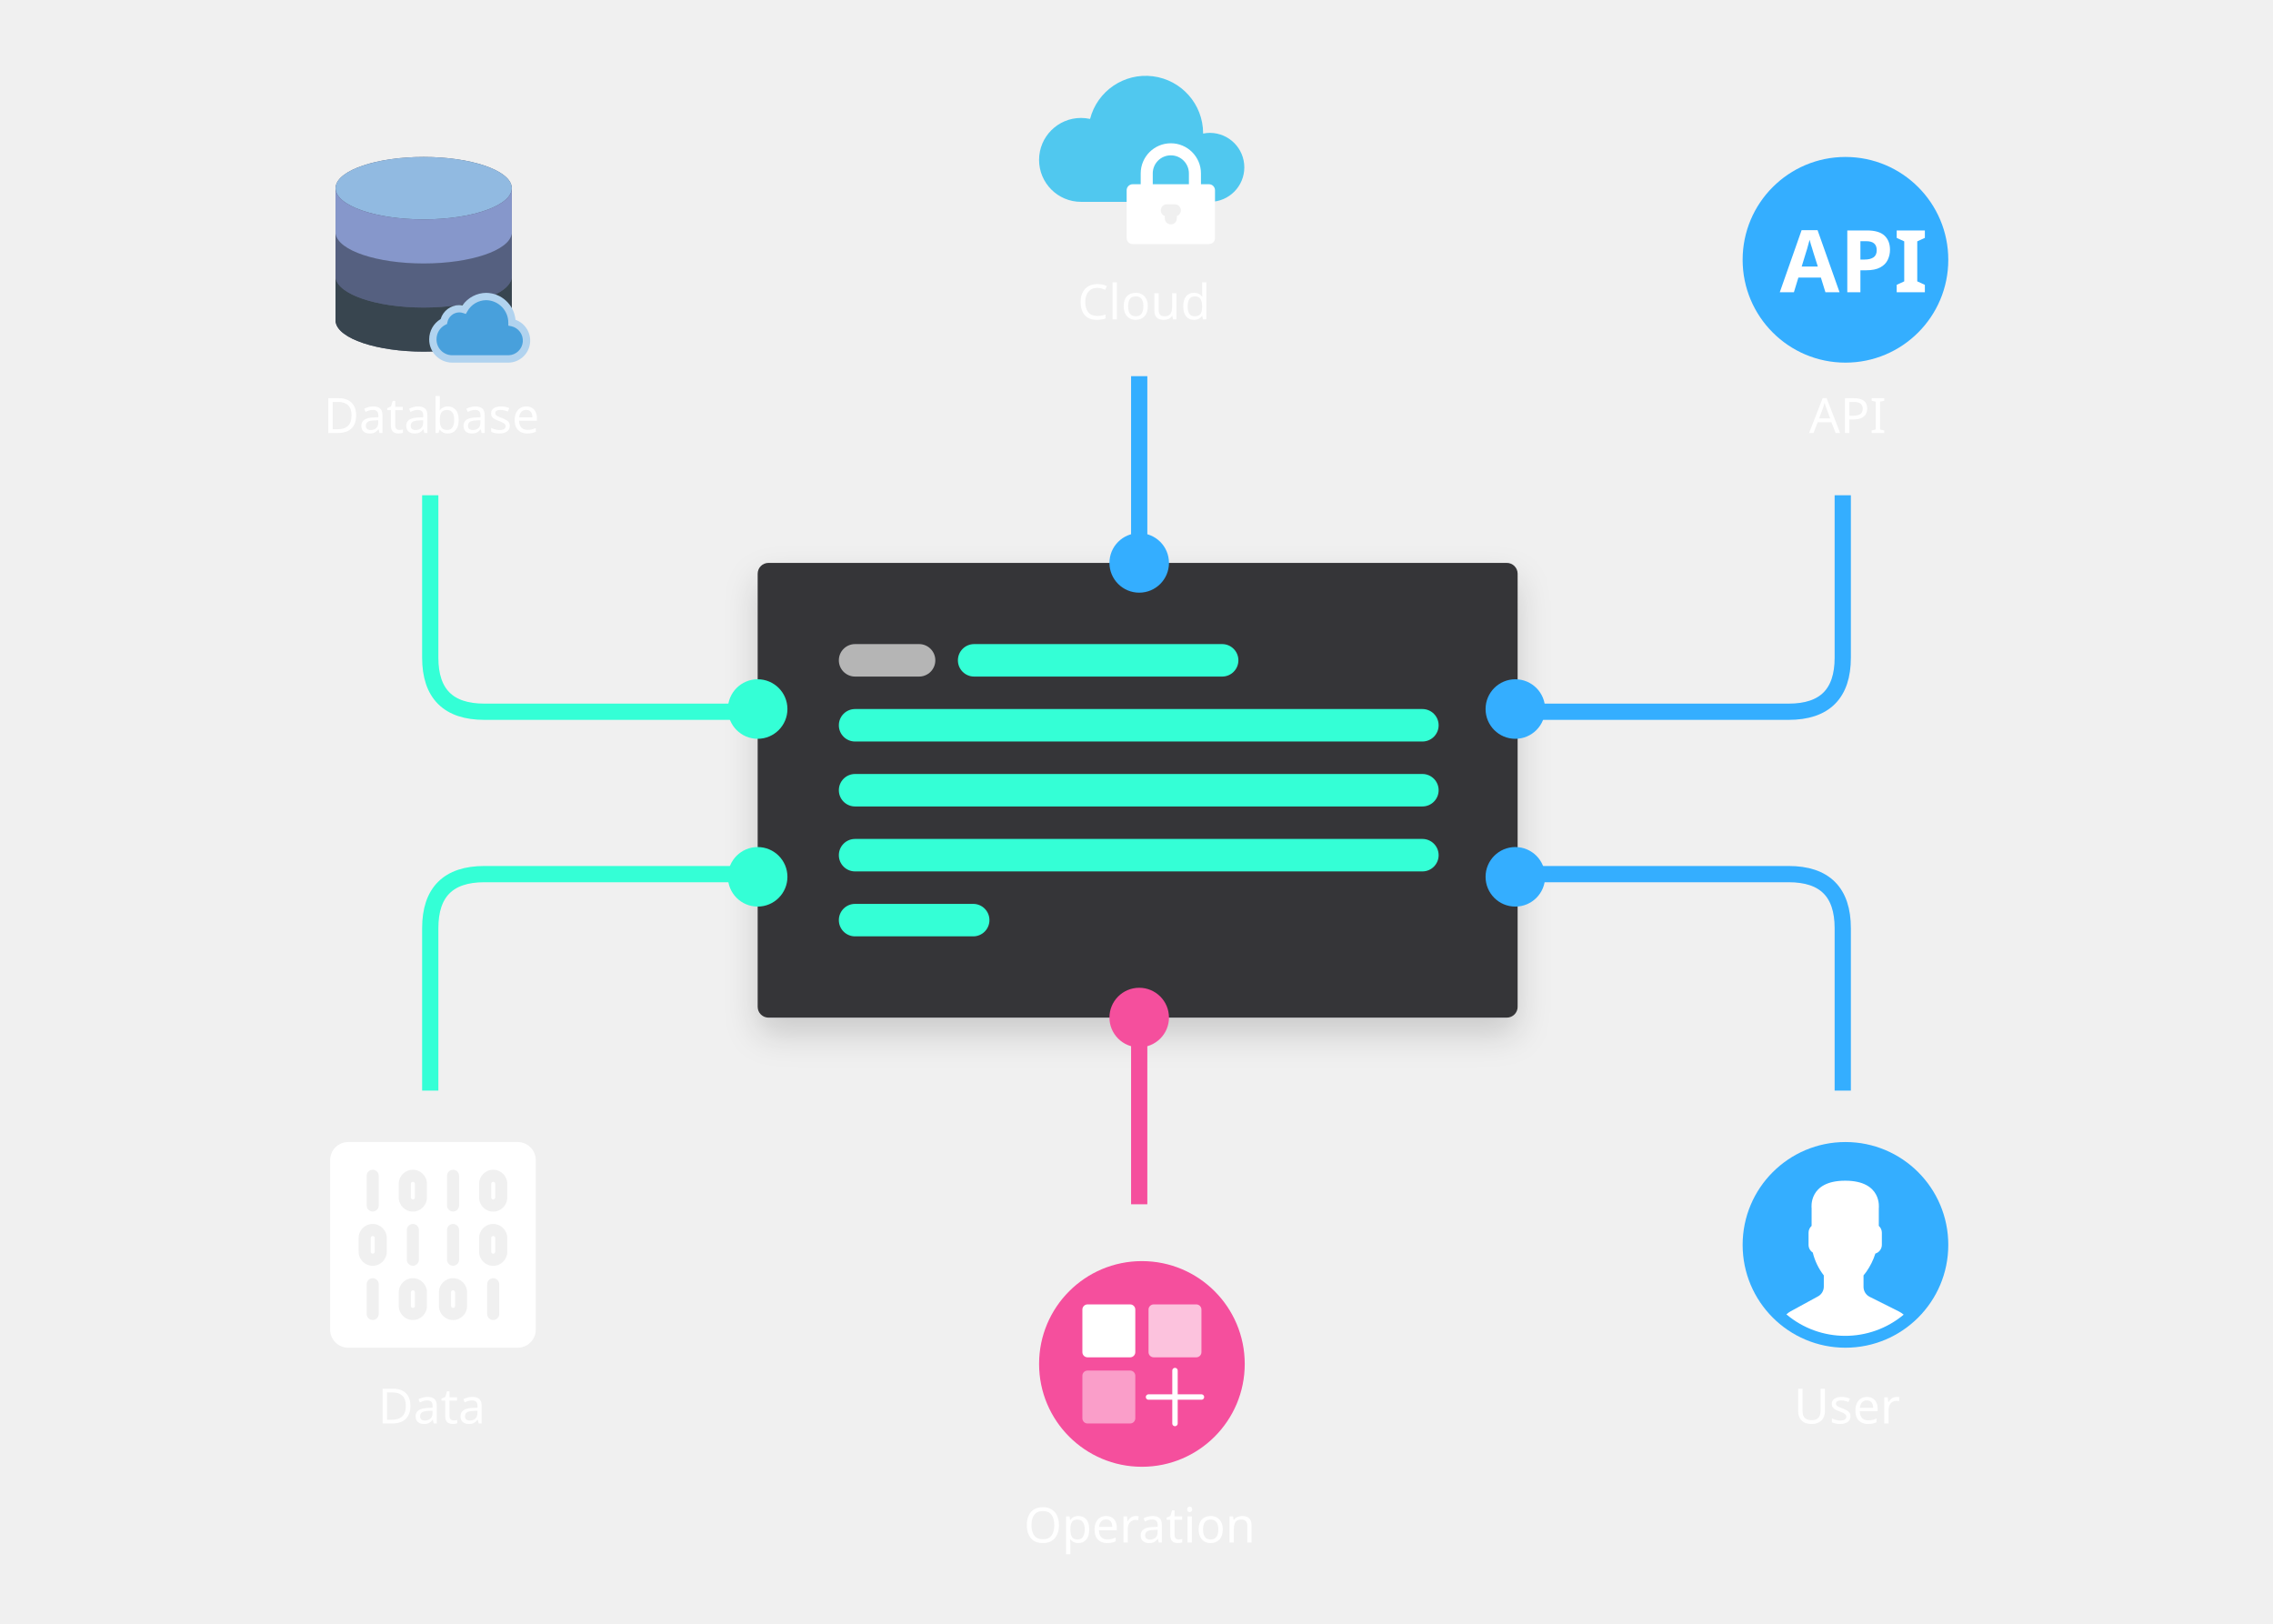
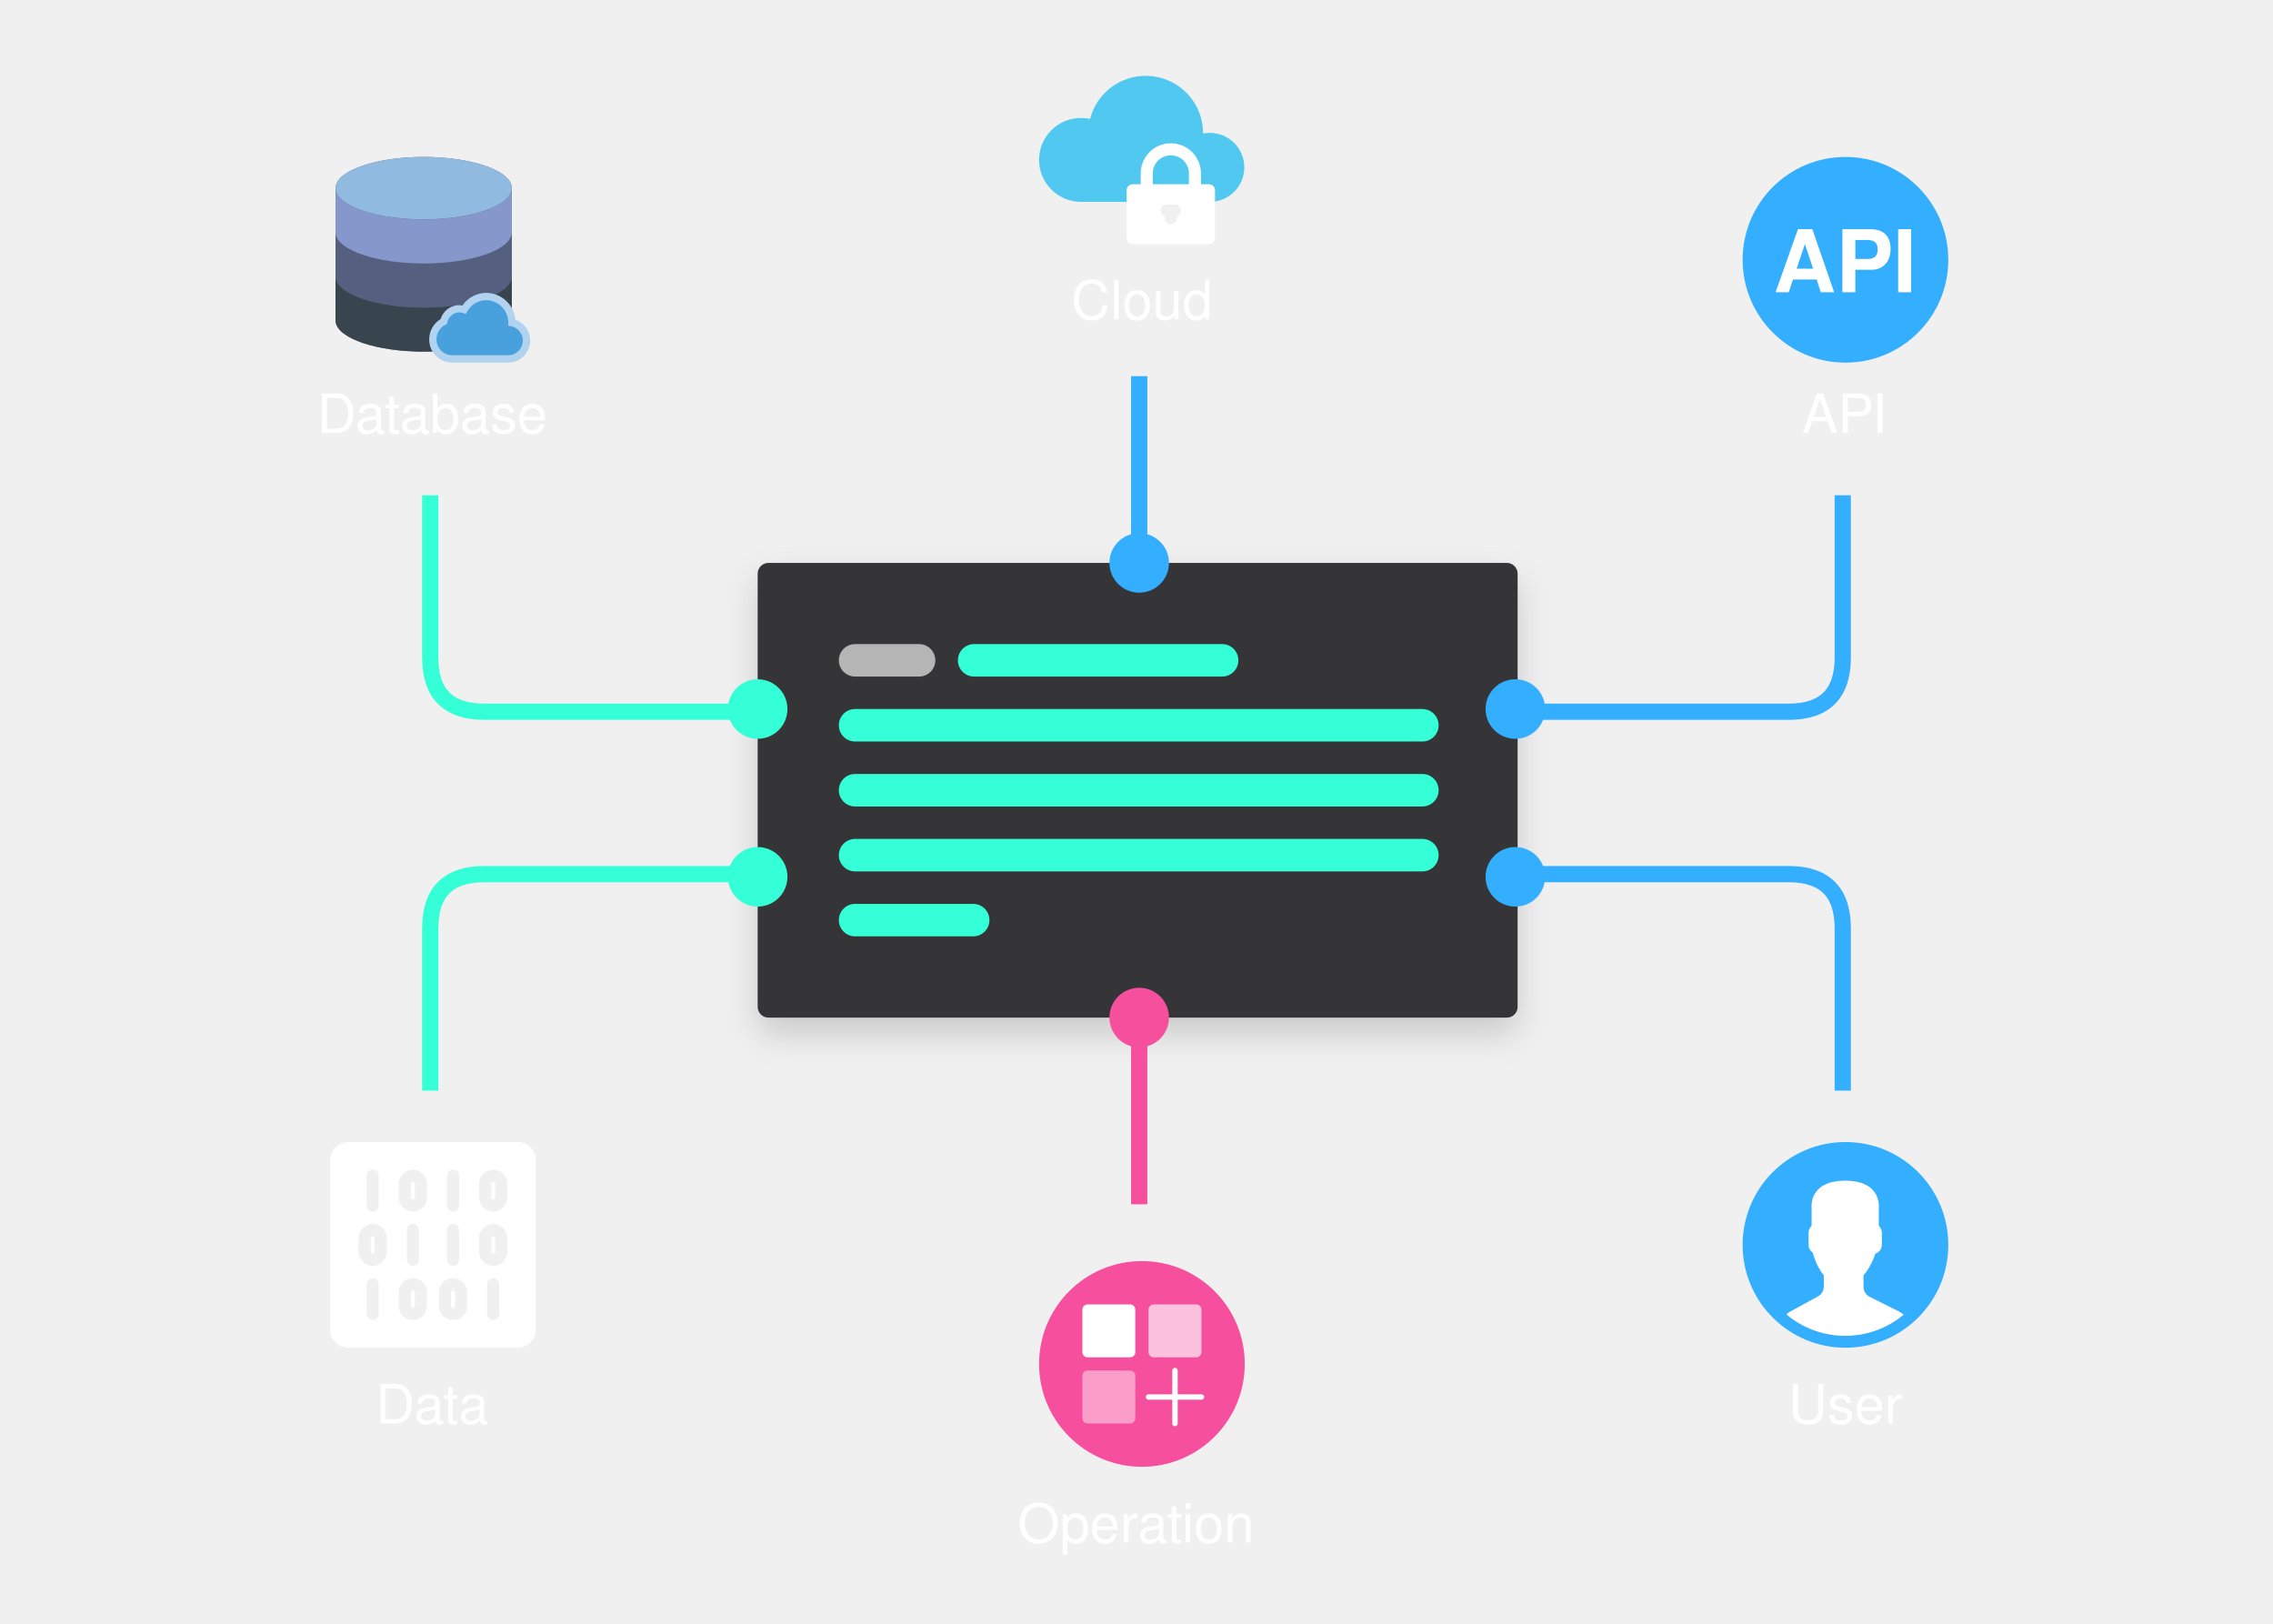
- <svg xmlns="http://www.w3.org/2000/svg" viewBox="232 4996 420 300">
+ <svg xmlns="http://www.w3.org/2000/svg" viewBox="237 7582 420 300">
  <defs>
-     <style>.a,.g,.l,.m,.w{fill:#fff;}.b{clip-path:url(#e);}.c{fill:#353639;}.d{fill:#34ffd6;}.e{fill:#b5b5b5;}.f,.h,.n{fill:none;}.f{stroke:#34ffd6;}.f,.h,.n,.v{stroke-miterlimit:10;}.f,.h,.v{stroke-width:3px;}.g{font-size:9px;font-family:Quicksand-Regular, Quicksand;}.h{stroke:#34aeff;}.i{fill:#34aeff;}.j{clip-path:url(#c);}.k,.v{fill:#f54f9d;}.l{opacity:0.65;}.m{opacity:0.45;}.n{stroke:#fff;stroke-linecap:round;}.o{fill:#545e73;}.p{fill:#38454f;}.q{fill:#556080;}.r{fill:#91bae1;}.s{fill:#8697cb;}.t{fill:#48a0dc;}.u{fill:#b1d3ef;}.v{stroke:#f54f9d;}.w{font-size:16px;font-family:Quicksand-Bold, Quicksand;font-weight:700;}.x{fill:#50c8ef;}.y{filter:url(#a);}</style>
-     <filter id="a" x="363" y="5094" width="158.425" height="102.015" filterUnits="userSpaceOnUse">
+     <style>
+       .cls-1, .cls-12, .cls-13, .cls-23, .cls-7 {
+         fill: #fff;
+       }
+ 
+       .cls-2 {
+         clip-path: url(#clip-ix360-operation_1);
+       }
+ 
+       .cls-3 {
+         fill: #353639;
+       }
+ 
+       .cls-4 {
+         fill: #34ffd6;
+       }
+ 
+       .cls-5 {
+         fill: #b5b5b5;
+       }
+ 
+       .cls-14, .cls-6, .cls-8 {
+         fill: none;
+       }
+ 
+       .cls-6 {
+         stroke: #34ffd6;
+       }
+ 
+       .cls-14, .cls-22, .cls-6, .cls-8 {
+         stroke-miterlimit: 10;
+       }
+ 
+       .cls-22, .cls-6, .cls-8 {
+         stroke-width: 3px;
+       }
+ 
+       .cls-7 {
+         font-size: 10px;
+         font-family: Helvetica;
+       }
+ 
+       .cls-8 {
+         stroke: #34aeff;
+       }
+ 
+       .cls-9 {
+         fill: #34aeff;
+       }
+ 
+       .cls-10 {
+         clip-path: url(#clip-path);
+       }
+ 
+       .cls-11, .cls-22 {
+         fill: #f54f9d;
+       }
+ 
+       .cls-12 {
+         opacity: 0.65;
+       }
+ 
+       .cls-13 {
+         opacity: 0.45;
+       }
+ 
+       .cls-14 {
+         stroke: #fff;
+         stroke-linecap: round;
+       }
+ 
+       .cls-15 {
+         fill: #545e73;
+       }
+ 
+       .cls-16 {
+         fill: #38454f;
+       }
+ 
+       .cls-17 {
+         fill: #556080;
+       }
+ 
+       .cls-18 {
+         fill: #91bae1;
+       }
+ 
+       .cls-19 {
+         fill: #8697cb;
+       }
+ 
+       .cls-20 {
+         fill: #48a0dc;
+       }
+ 
+       .cls-21 {
+         fill: #b1d3ef;
+       }
+ 
+       .cls-22 {
+         stroke: #f54f9d;
+       }
+ 
+       .cls-23 {
+         font-size: 16px;
+         font-family: Helvetica-Bold, Helvetica;
+         font-weight: 700;
+       }
+ 
+       .cls-24 {
+         fill: #50c8ef;
+       }
+ 
+       .cls-25 {
+         filter: url(#Path_263);
+       }
+     </style>
+     <filter id="Path_263" x="368" y="7680" width="158.425" height="102.015" filterUnits="userSpaceOnUse">
      <feOffset dy="3" input="SourceAlpha" />
-       <feGaussianBlur stdDeviation="3" result="b" />
+       <feGaussianBlur stdDeviation="3" result="blur" />
      <feFlood flood-opacity="0.161" />
-       <feComposite operator="in" in2="b" />
+       <feComposite operator="in" in2="blur" />
      <feComposite in="SourceGraphic" />
    </filter>
-     <clipPath id="c">
-       <rect class="a" width="38" height="38" transform="translate(561 1855)" />
+     <clipPath id="clip-path">
+       <rect id="Rectangle_164" data-name="Rectangle 164" class="cls-1" width="38" height="38" transform="translate(561 1855)" />
    </clipPath>
-     <clipPath id="e">
-       <rect x="232" y="4996" width="420" height="300" />
+     <clipPath id="clip-ix360-operation_1">
+       <rect x="237" y="7582" width="420" height="300" />
    </clipPath>
  </defs>
-   <g id="d" class="b">
-     <g transform="translate(-360 1609)">
-       <g transform="translate(-731 1661)">
-         <g transform="translate(-24 113)">
-           <g class="y" transform="matrix(1, 0, 0, 1, 1115, -3383)">
-             <path class="c" d="M2,0H138.425a2,2,0,0,1,2,2V82.015a2,2,0,0,1-2,2H2a2,2,0,0,1-2-2V2A2,2,0,0,1,2,0Z" transform="translate(372 5100)" />
-           </g>
-           <g transform="translate(1.509 2.15)">
-             <rect class="d" width="51.827" height="6" rx="3" transform="translate(1522.491 1729.851)" />
-             <rect class="d" width="110.827" height="6" rx="3" transform="translate(1500.491 1741.851)" />
-             <rect class="d" width="110.827" height="6" rx="3" transform="translate(1500.491 1753.851)" />
-             <rect class="d" width="110.827" height="6" rx="3" transform="translate(1500.491 1765.851)" />
-             <rect class="d" width="27.827" height="6" rx="3" transform="translate(1500.491 1777.851)" />
-             <rect class="e" width="17.827" height="6" rx="3" transform="translate(1500.491 1729.851)" />
-           </g>
-         </g>
-       </g>
-       <path class="f" d="M375,120H345q-10,0-10-10V60" transform="translate(791.5 3213.5) rotate(90)" />
-       <path class="d" d="M5.5,0A5.5,5.5,0,1,1,0,5.5,5.5,5.5,0,0,1,5.5,0Z" transform="translate(737.5 3543.5) rotate(90)" />
-       <path class="f" d="M405,130H355q-10,0-10-10V90" transform="translate(326.5 3388.5)" />
-       <path class="d" d="M5.5,0A5.5,5.5,0,1,1,0,5.5,5.5,5.5,0,0,1,5.5,0Z" transform="translate(737.5 3512.5) rotate(90)" />
-       <text class="g" transform="translate(672 3650)">
-         <tspan x="-10.179" y="0">Data</tspan>
-       </text>
-       <text class="g" transform="translate(672 3467)">
-         <tspan x="-20.209" y="0">Database</tspan>
-       </text>
-       <path class="h" d="M375,120H345q-10,0-10-10V60" transform="translate(812.5 3853.5) rotate(-90)" />
-       <path class="i" d="M5.5,0A5.5,5.5,0,1,1,0,5.5,5.5,5.5,0,0,1,5.5,0Z" transform="translate(866.5 3523.5) rotate(-90)" />
-       <path class="h" d="M405,130H355q-10,0-10-10V90" transform="translate(1277.5 3678.5) rotate(180)" />
-       <path class="i" d="M5.5,0A5.5,5.5,0,1,1,0,5.5,5.5,5.5,0,0,1,5.5,0Z" transform="translate(866.5 3554.5) rotate(-90)" />
-       <text class="g" transform="translate(933 3650)">
-         <tspan x="-9.553" y="0">User</tspan>
-       </text>
-       <text class="g" transform="translate(933 3467)">
-         <tspan x="-6.719" y="0">API</tspan>
-       </text>
-       <g class="j" transform="translate(92 1743)">
-         <g transform="translate(561 1855)">
-           <g transform="translate(22.34 27.387)">
-             <path class="a" d="M38,46.125a.367.367,0,0,0-.371.371V49.02a.371.371,0,0,0,.742,0V46.5A.367.367,0,0,0,38,46.125Z" transform="translate(-37.625 -46.125)" />
-           </g>
-           <g transform="translate(14.918 27.387)">
-             <path class="a" d="M25.5,46.125a.367.367,0,0,0-.371.371V49.02a.371.371,0,0,0,.742,0V46.5A.367.367,0,0,0,25.5,46.125Z" transform="translate(-25.125 -46.125)" />
-           </g>
-           <g transform="translate(7.496 17.367)">
-             <path class="a" d="M13,29.25a.367.367,0,0,0-.371.371v2.523a.371.371,0,0,0,.742,0V29.621A.367.367,0,0,0,13,29.25Z" transform="translate(-12.625 -29.25)" />
-           </g>
-           <g transform="translate(29.762 17.367)">
-             <path class="a" d="M50.5,29.25a.367.367,0,0,0-.371.371v2.523a.371.371,0,0,0,.742,0V29.621A.367.367,0,0,0,50.5,29.25Z" transform="translate(-50.125 -29.25)" />
-           </g>
-           <g transform="translate(14.918 7.348)">
-             <path class="a" d="M25.5,12.375a.367.367,0,0,0-.371.371V15.27a.371.371,0,0,0,.742,0V12.746A.367.367,0,0,0,25.5,12.375Z" transform="translate(-25.125 -12.375)" />
-           </g>
-           <path class="a" d="M34.66,0H3.34A3.345,3.345,0,0,0,0,3.34V34.66A3.345,3.345,0,0,0,3.34,38H34.66A3.345,3.345,0,0,0,38,34.66V3.34A3.345,3.345,0,0,0,34.66,0ZM21.6,6.234a1.113,1.113,0,0,1,2.227,0v5.492a1.113,1.113,0,0,1-2.227,0Zm0,10.02a1.113,1.113,0,0,1,2.227,0v5.492a1.113,1.113,0,0,1-2.227,0ZM6.754,6.234a1.113,1.113,0,0,1,2.227,0v5.492a1.113,1.113,0,0,1-2.227,0ZM8.98,31.766a1.113,1.113,0,0,1-2.227,0V26.273a1.113,1.113,0,0,1,2.227,0Zm1.484-11.5a2.6,2.6,0,0,1-5.2,0V17.738a2.6,2.6,0,0,1,5.2,0Zm7.422,10.02a2.6,2.6,0,0,1-5.2,0V27.758a2.6,2.6,0,0,1,5.2,0Zm-3.711-8.535V16.254a1.113,1.113,0,0,1,2.227,0v5.492a1.113,1.113,0,0,1-2.227,0Zm3.711-11.5a2.6,2.6,0,0,1-5.2,0V7.719a2.6,2.6,0,0,1,5.2,0Zm7.422,20.039a2.6,2.6,0,0,1-5.2,0V27.758a2.6,2.6,0,0,1,5.2,0Zm5.938,1.484a1.113,1.113,0,0,1-2.227,0V26.273a1.113,1.113,0,0,1,2.227,0Zm1.484-11.5a2.6,2.6,0,0,1-5.2,0V17.738a2.6,2.6,0,0,1,5.2,0Zm0-10.02a2.6,2.6,0,0,1-5.2,0V7.719a2.6,2.6,0,0,1,5.2,0Z" />
-           <g transform="translate(29.762 7.348)">
-             <path class="a" d="M50.5,12.375a.367.367,0,0,0-.371.371V15.27a.371.371,0,0,0,.742,0V12.746A.367.367,0,0,0,50.5,12.375Z" transform="translate(-50.125 -12.375)" />
-           </g>
-         </g>
-       </g>
-       <g transform="translate(-844 2590)">
-         <circle class="i" cx="19" cy="19" r="19" transform="translate(1758 1008)" />
-         <path class="a" d="M15.282,29.374l-5.037,2.747a4.527,4.527,0,0,0-.808.575,16.87,16.87,0,0,0,21.676.056,4.468,4.468,0,0,0-.888-.595l-5.394-2.7a2.057,2.057,0,0,1-1.137-1.84V25.5a8.147,8.147,0,0,0,.51-.656,12.411,12.411,0,0,0,1.677-3.379,1.694,1.694,0,0,0,1.2-1.612V17.6a1.686,1.686,0,0,0-.564-1.252V13.082S27.189,8,20.307,8,14.1,13.082,14.1,13.082v3.265a1.684,1.684,0,0,0-.564,1.252v2.259a1.693,1.693,0,0,0,.781,1.421A11.209,11.209,0,0,0,16.355,25.5v2.064A2.059,2.059,0,0,1,15.282,29.374Z" transform="translate(1756.645 1007.143)" />
-       </g>
-       <g transform="translate(-1050 2515)">
-         <circle class="k" cx="19" cy="19" r="19" transform="translate(1872 1143) rotate(180)" />
-         <g transform="translate(1842 1113)">
-           <path class="a" d="M8.825,9.778H.953A.954.954,0,0,1,0,8.825V.953A.954.954,0,0,1,.953,0H8.825a.954.954,0,0,1,.953.953V8.825A.954.954,0,0,1,8.825,9.778Z" />
-           <path class="l" d="M38.825,9.778H30.953A.954.954,0,0,1,30,8.825V.953A.954.954,0,0,1,30.953,0h7.871a.954.954,0,0,1,.953.953V8.825A.954.954,0,0,1,38.825,9.778Z" transform="translate(-17.777)" />
-           <path class="m" d="M8.825,39.778H.953A.954.954,0,0,1,0,38.825V30.953A.954.954,0,0,1,.953,30H8.825a.954.954,0,0,1,.953.953v7.871A.954.954,0,0,1,8.825,39.778Z" transform="translate(0 -17.777)" />
-           <line class="n" y2="9.778" transform="translate(17.112 12.223)" />
-           <line class="n" x2="9.778" transform="translate(12.223 17.112)" />
-         </g>
-       </g>
-       <g transform="translate(652.5 3416)">
-         <g transform="translate(1.5)">
-           <path class="o" d="M34.041,5.429h0C33.545,2.4,26.459,0,17.786,0S2.027,2.4,1.531,5.429H1.5V30.536h.031c.5,3.027,7.583,5.429,16.255,5.429s15.759-2.4,16.255-5.429h.031V5.429Z" transform="translate(-1.5)" />
-           <g transform="translate(0 21.714)">
-             <path class="p" d="M17.786,38.268C8.791,38.268,1.5,35.685,1.5,32.5v8.482h.031c.5,3.027,7.583,5.429,16.255,5.429s15.759-2.4,16.255-5.429h.031V32.5C34.071,35.685,26.78,38.268,17.786,38.268Z" transform="translate(-1.5 -32.161)" />
-             <path class="p" d="M1.5,32v.339A2.109,2.109,0,0,1,1.531,32Z" transform="translate(-1.5 -32)" />
-             <path class="p" d="M49.455,32a2.109,2.109,0,0,1,.031.339V32Z" transform="translate(-16.914 -32)" />
-           </g>
-           <g transform="translate(0 13.571)">
-             <path class="q" d="M17.786,26.268C8.791,26.268,1.5,23.685,1.5,20.5v8.482h.031c.5,3.027,7.583,5.429,16.255,5.429s15.759-2.4,16.255-5.429h.031V20.5C34.071,23.685,26.78,26.268,17.786,26.268Z" transform="translate(-1.5 -20.161)" />
-             <path class="q" d="M1.5,20v.339A2.109,2.109,0,0,1,1.531,20Z" transform="translate(-1.5 -20)" />
-             <path class="q" d="M49.455,20a2.109,2.109,0,0,1,.031.339V20Z" transform="translate(-16.914 -20)" />
-           </g>
-           <ellipse class="r" cx="16.286" cy="5.768" rx="16.286" ry="5.768" />
-           <g transform="translate(0 5.429)">
-             <path class="s" d="M17.786,14.268C8.791,14.268,1.5,11.685,1.5,8.5v8.482h.031c.5,3.027,7.583,5.429,16.255,5.429s15.759-2.4,16.255-5.429h.031V8.5C34.071,11.685,26.78,14.268,17.786,14.268Z" transform="translate(-1.5 -8.161)" />
-             <path class="s" d="M1.5,8v.339A2.109,2.109,0,0,1,1.531,8Z" transform="translate(-1.5 -8)" />
-             <path class="s" d="M49.455,8a2.11,2.11,0,0,1,.031.339V8Z" transform="translate(-16.914 -8)" />
-           </g>
-         </g>
-         <g transform="translate(18.804 25.107)">
-           <path class="t" d="M42.62,42.825A4.819,4.819,0,0,0,37.871,38a4.721,4.721,0,0,0-4.088,2.406,2.851,2.851,0,0,0-.907-.149,2.945,2.945,0,0,0-2.855,2.364A3.652,3.652,0,0,0,28,45.9a3.6,3.6,0,0,0,3.534,3.636h7.312c.041,0,.081,0,.122-.006s.081.006.122.006h2.925a3.393,3.393,0,0,0,.605-6.71Z" transform="translate(-27.321 -37.321)" />
-           <path class="u" d="M41.692,49.893H38.767c-.043,0-.085,0-.128-.005s-.073.005-.116.005H31.213A4.27,4.27,0,0,1,27,45.578a4.363,4.363,0,0,1,2.114-3.734,3.637,3.637,0,0,1,3.438-2.587,3.487,3.487,0,0,1,.6.052A5.412,5.412,0,0,1,37.549,37a5.506,5.506,0,0,1,5.4,4.975,4.077,4.077,0,0,1-1.255,7.918ZM38.613,48.53l.126,0,2.952,0a2.715,2.715,0,0,0,.477-5.366l-.542-.105-.007-.552a4.156,4.156,0,0,0-4.07-4.156,4.015,4.015,0,0,0-3.5,2.066l-.278.482-.527-.177a2.16,2.16,0,0,0-.691-.115,2.278,2.278,0,0,0-2.191,1.827l-.069.322-.3.145a2.987,2.987,0,0,0-1.64,2.67,2.911,2.911,0,0,0,2.855,2.957Z" transform="translate(-27 -37)" />
-         </g>
-       </g>
-       <path class="h" d="M345,110V80" transform="translate(457.5 3376.5)" />
-       <path class="i" d="M5.5,0A5.5,5.5,0,1,1,0,5.5,5.5,5.5,0,0,1,5.5,0Z" transform="translate(808 3485.5) rotate(90)" />
-       <path class="v" d="M345,110V80" transform="translate(457.5 3499.5)" />
-       <path class="k" d="M5.5,0A5.5,5.5,0,1,1,0,5.5,5.5,5.5,0,0,1,5.5,0Z" transform="translate(808 3569.5) rotate(90)" />
-       <g transform="translate(-78 7)">
-         <circle class="i" cx="19" cy="19" r="19" transform="translate(992 3409)" />
-         <text class="w" transform="translate(1011 3434)">
-           <tspan x="-12.136" y="0">API</tspan>
+   <g id="ix360-operation_1" data-name="ix360-operation – 1" class="cls-2">
+     <g id="Group_736" data-name="Group 736" transform="translate(-355 4195)">
+       <g id="Group_426" data-name="Group 426" transform="translate(-731 1661)">
+         <g id="Group_312" data-name="Group 312" transform="translate(-24 113)">
+           <g class="cls-25" transform="matrix(1, 0, 0, 1, 1110, -5969)">
+             <path id="Path_263-2" data-name="Path 263" class="cls-3" d="M2,0H138.425a2,2,0,0,1,2,2V82.015a2,2,0,0,1-2,2H2a2,2,0,0,1-2-2V2A2,2,0,0,1,2,0Z" transform="translate(377 7686)" />
+           </g>
+           <g id="Group_311" data-name="Group 311" transform="translate(1.509 2.15)">
+             <rect id="Rectangle_116" data-name="Rectangle 116" class="cls-4" width="51.827" height="6" rx="3" transform="translate(1522.491 1729.851)" />
+             <rect id="Rectangle_117" data-name="Rectangle 117" class="cls-4" width="110.827" height="6" rx="3" transform="translate(1500.491 1741.851)" />
+             <rect id="Rectangle_118" data-name="Rectangle 118" class="cls-4" width="110.827" height="6" rx="3" transform="translate(1500.491 1753.851)" />
+             <rect id="Rectangle_119" data-name="Rectangle 119" class="cls-4" width="110.827" height="6" rx="3" transform="translate(1500.491 1765.851)" />
+             <rect id="Rectangle_120" data-name="Rectangle 120" class="cls-4" width="27.827" height="6" rx="3" transform="translate(1500.491 1777.851)" />
+             <rect id="Rectangle_121" data-name="Rectangle 121" class="cls-5" width="17.827" height="6" rx="3" transform="translate(1500.491 1729.851)" />
+           </g>
+         </g>
+       </g>
+       <path id="Path_676" data-name="Path 676" class="cls-6" d="M375,120H345q-10,0-10-10V60" transform="translate(791.5 3213.5) rotate(90)" />
+       <path id="Path_677" data-name="Path 677" class="cls-4" d="M5.5,0A5.5,5.5,0,1,1,0,5.5,5.5,5.5,0,0,1,5.5,0Z" transform="translate(737.5 3543.5) rotate(90)" />
+       <path id="Path_678" data-name="Path 678" class="cls-6" d="M405,130H355q-10,0-10-10V90" transform="translate(326.5 3388.5)" />
+       <path id="Path_679" data-name="Path 679" class="cls-4" d="M5.5,0A5.5,5.5,0,1,1,0,5.5,5.5,5.5,0,0,1,5.5,0Z" transform="translate(737.5 3512.5) rotate(90)" />
+       <text id="Data" class="cls-7" transform="translate(672 3650)">
+         <tspan x="-10.562" y="0">Data</tspan>
+       </text>
+       <text id="Database" class="cls-7" transform="translate(672 3467)">
+         <tspan x="-21.404" y="0">Database</tspan>
+       </text>
+       <path id="Path_682" data-name="Path 682" class="cls-8" d="M375,120H345q-10,0-10-10V60" transform="translate(812.5 3853.5) rotate(-90)" />
+       <path id="Path_683" data-name="Path 683" class="cls-9" d="M5.5,0A5.5,5.5,0,1,1,0,5.5,5.5,5.5,0,0,1,5.5,0Z" transform="translate(866.5 3523.5) rotate(-90)" />
+       <path id="Path_684" data-name="Path 684" class="cls-8" d="M405,130H355q-10,0-10-10V90" transform="translate(1277.5 3678.5) rotate(180)" />
+       <path id="Path_685" data-name="Path 685" class="cls-9" d="M5.5,0A5.5,5.5,0,1,1,0,5.5,5.5,5.5,0,0,1,5.5,0Z" transform="translate(866.5 3554.5) rotate(-90)" />
+       <text id="User" class="cls-7" transform="translate(933 3650)">
+         <tspan x="-10.557" y="0">User</tspan>
+       </text>
+       <text id="API" class="cls-7" transform="translate(933 3467)">
+         <tspan x="-8.059" y="0">API</tspan>
+       </text>
+       <g id="Mask_Group_63" data-name="Mask Group 63" class="cls-10" transform="translate(92 1743)">
+         <g id="Binary_-_02" data-name="Binary - 02" transform="translate(561 1855)">
+           <g id="Group_428" data-name="Group 428" transform="translate(22.34 27.387)">
+             <g id="Group_427" data-name="Group 427">
+               <path id="Path_688" data-name="Path 688" class="cls-1" d="M38,46.125a.367.367,0,0,0-.371.371V49.02a.371.371,0,0,0,.742,0V46.5A.367.367,0,0,0,38,46.125Z" transform="translate(-37.625 -46.125)" />
+             </g>
+           </g>
+           <g id="Group_430" data-name="Group 430" transform="translate(14.918 27.387)">
+             <g id="Group_429" data-name="Group 429">
+               <path id="Path_689" data-name="Path 689" class="cls-1" d="M25.5,46.125a.367.367,0,0,0-.371.371V49.02a.371.371,0,0,0,.742,0V46.5A.367.367,0,0,0,25.5,46.125Z" transform="translate(-25.125 -46.125)" />
+             </g>
+           </g>
+           <g id="Group_432" data-name="Group 432" transform="translate(7.496 17.367)">
+             <g id="Group_431" data-name="Group 431">
+               <path id="Path_690" data-name="Path 690" class="cls-1" d="M13,29.25a.367.367,0,0,0-.371.371v2.523a.371.371,0,0,0,.742,0V29.621A.367.367,0,0,0,13,29.25Z" transform="translate(-12.625 -29.25)" />
+             </g>
+           </g>
+           <g id="Group_434" data-name="Group 434" transform="translate(29.762 17.367)">
+             <g id="Group_433" data-name="Group 433">
+               <path id="Path_691" data-name="Path 691" class="cls-1" d="M50.5,29.25a.367.367,0,0,0-.371.371v2.523a.371.371,0,0,0,.742,0V29.621A.367.367,0,0,0,50.5,29.25Z" transform="translate(-50.125 -29.25)" />
+             </g>
+           </g>
+           <g id="Group_436" data-name="Group 436" transform="translate(14.918 7.348)">
+             <g id="Group_435" data-name="Group 435">
+               <path id="Path_692" data-name="Path 692" class="cls-1" d="M25.5,12.375a.367.367,0,0,0-.371.371V15.27a.371.371,0,0,0,.742,0V12.746A.367.367,0,0,0,25.5,12.375Z" transform="translate(-25.125 -12.375)" />
+             </g>
+           </g>
+           <g id="Group_438" data-name="Group 438">
+             <g id="Group_437" data-name="Group 437">
+               <path id="Path_693" data-name="Path 693" class="cls-1" d="M34.66,0H3.34A3.345,3.345,0,0,0,0,3.34V34.66A3.345,3.345,0,0,0,3.34,38H34.66A3.345,3.345,0,0,0,38,34.66V3.34A3.345,3.345,0,0,0,34.66,0ZM21.6,6.234a1.113,1.113,0,0,1,2.227,0v5.492a1.113,1.113,0,0,1-2.227,0Zm0,10.02a1.113,1.113,0,0,1,2.227,0v5.492a1.113,1.113,0,0,1-2.227,0ZM6.754,6.234a1.113,1.113,0,0,1,2.227,0v5.492a1.113,1.113,0,0,1-2.227,0ZM8.98,31.766a1.113,1.113,0,0,1-2.227,0V26.273a1.113,1.113,0,0,1,2.227,0Zm1.484-11.5a2.6,2.6,0,0,1-5.2,0V17.738a2.6,2.6,0,0,1,5.2,0Zm7.422,10.02a2.6,2.6,0,0,1-5.2,0V27.758a2.6,2.6,0,0,1,5.2,0Zm-3.711-8.535V16.254a1.113,1.113,0,0,1,2.227,0v5.492a1.113,1.113,0,0,1-2.227,0Zm3.711-11.5a2.6,2.6,0,0,1-5.2,0V7.719a2.6,2.6,0,0,1,5.2,0Zm7.422,20.039a2.6,2.6,0,0,1-5.2,0V27.758a2.6,2.6,0,0,1,5.2,0Zm5.938,1.484a1.113,1.113,0,0,1-2.227,0V26.273a1.113,1.113,0,0,1,2.227,0Zm1.484-11.5a2.6,2.6,0,0,1-5.2,0V17.738a2.6,2.6,0,0,1,5.2,0Zm0-10.02a2.6,2.6,0,0,1-5.2,0V7.719a2.6,2.6,0,0,1,5.2,0Z" />
+             </g>
+           </g>
+           <g id="Group_440" data-name="Group 440" transform="translate(29.762 7.348)">
+             <g id="Group_439" data-name="Group 439">
+               <path id="Path_694" data-name="Path 694" class="cls-1" d="M50.5,12.375a.367.367,0,0,0-.371.371V15.27a.371.371,0,0,0,.742,0V12.746A.367.367,0,0,0,50.5,12.375Z" transform="translate(-50.125 -12.375)" />
+             </g>
+           </g>
+         </g>
+       </g>
+       <g id="Group_443" data-name="Group 443" transform="translate(-844 2590)">
+         <circle id="Ellipse_293" data-name="Ellipse 293" class="cls-9" cx="19" cy="19" r="19" transform="translate(1758 1008)" />
+         <path id="Path_695" data-name="Path 695" class="cls-1" d="M15.282,29.374l-5.037,2.747a4.527,4.527,0,0,0-.808.575,16.87,16.87,0,0,0,21.676.056,4.468,4.468,0,0,0-.888-.595l-5.394-2.7a2.057,2.057,0,0,1-1.137-1.84V25.5a8.147,8.147,0,0,0,.51-.656,12.411,12.411,0,0,0,1.677-3.379,1.694,1.694,0,0,0,1.2-1.612V17.6a1.686,1.686,0,0,0-.564-1.252V13.082S27.189,8,20.307,8,14.1,13.082,14.1,13.082v3.265a1.684,1.684,0,0,0-.564,1.252v2.259a1.693,1.693,0,0,0,.781,1.421A11.209,11.209,0,0,0,16.355,25.5v2.064A2.059,2.059,0,0,1,15.282,29.374Z" transform="translate(1756.645 1007.143)" />
+       </g>
+       <g id="Group_444" data-name="Group 444" transform="translate(-1050 2515)">
+         <circle id="Ellipse_294" data-name="Ellipse 294" class="cls-11" cx="19" cy="19" r="19" transform="translate(1872 1143) rotate(180)" />
+         <g id="app" transform="translate(1842 1113)">
+           <path id="Path_71" data-name="Path 71" class="cls-1" d="M8.825,9.778H.953A.954.954,0,0,1,0,8.825V.953A.954.954,0,0,1,.953,0H8.825a.954.954,0,0,1,.953.953V8.825A.954.954,0,0,1,8.825,9.778Z" />
+           <path id="Path_72" data-name="Path 72" class="cls-12" d="M38.825,9.778H30.953A.954.954,0,0,1,30,8.825V.953A.954.954,0,0,1,30.953,0h7.871a.954.954,0,0,1,.953.953V8.825A.954.954,0,0,1,38.825,9.778Z" transform="translate(-17.777)" />
+           <path id="Path_73" data-name="Path 73" class="cls-13" d="M8.825,39.778H.953A.954.954,0,0,1,0,38.825V30.953A.954.954,0,0,1,.953,30H8.825a.954.954,0,0,1,.953.953v7.871A.954.954,0,0,1,8.825,39.778Z" transform="translate(0 -17.777)" />
+           <line id="Line_2" data-name="Line 2" class="cls-14" y2="9.778" transform="translate(17.112 12.223)" />
+           <line id="Line_3" data-name="Line 3" class="cls-14" x2="9.778" transform="translate(12.223 17.112)" />
+         </g>
+       </g>
+       <g id="DB_-_04" data-name="DB - 04" transform="translate(652.5 3416)">
+         <g id="Group_448" data-name="Group 448" transform="translate(1.5)">
+           <path id="Path_696" data-name="Path 696" class="cls-15" d="M34.041,5.429h0C33.545,2.4,26.459,0,17.786,0S2.027,2.4,1.531,5.429H1.5V30.536h.031c.5,3.027,7.583,5.429,16.255,5.429s15.759-2.4,16.255-5.429h.031V5.429Z" transform="translate(-1.5)" />
+           <g id="Group_445" data-name="Group 445" transform="translate(0 21.714)">
+             <path id="Path_697" data-name="Path 697" class="cls-16" d="M17.786,38.268C8.791,38.268,1.5,35.685,1.5,32.5v8.482h.031c.5,3.027,7.583,5.429,16.255,5.429s15.759-2.4,16.255-5.429h.031V32.5C34.071,35.685,26.78,38.268,17.786,38.268Z" transform="translate(-1.5 -32.161)" />
+             <path id="Path_698" data-name="Path 698" class="cls-16" d="M1.5,32v.339A2.109,2.109,0,0,1,1.531,32Z" transform="translate(-1.5 -32)" />
+             <path id="Path_699" data-name="Path 699" class="cls-16" d="M49.455,32a2.109,2.109,0,0,1,.031.339V32Z" transform="translate(-16.914 -32)" />
+           </g>
+           <g id="Group_446" data-name="Group 446" transform="translate(0 13.571)">
+             <path id="Path_700" data-name="Path 700" class="cls-17" d="M17.786,26.268C8.791,26.268,1.5,23.685,1.5,20.5v8.482h.031c.5,3.027,7.583,5.429,16.255,5.429s15.759-2.4,16.255-5.429h.031V20.5C34.071,23.685,26.78,26.268,17.786,26.268Z" transform="translate(-1.5 -20.161)" />
+             <path id="Path_701" data-name="Path 701" class="cls-17" d="M1.5,20v.339A2.109,2.109,0,0,1,1.531,20Z" transform="translate(-1.5 -20)" />
+             <path id="Path_702" data-name="Path 702" class="cls-17" d="M49.455,20a2.109,2.109,0,0,1,.031.339V20Z" transform="translate(-16.914 -20)" />
+           </g>
+           <ellipse id="Ellipse_295" data-name="Ellipse 295" class="cls-18" cx="16.286" cy="5.768" rx="16.286" ry="5.768" />
+           <g id="Group_447" data-name="Group 447" transform="translate(0 5.429)">
+             <path id="Path_703" data-name="Path 703" class="cls-19" d="M17.786,14.268C8.791,14.268,1.5,11.685,1.5,8.5v8.482h.031c.5,3.027,7.583,5.429,16.255,5.429s15.759-2.4,16.255-5.429h.031V8.5C34.071,11.685,26.78,14.268,17.786,14.268Z" transform="translate(-1.5 -8.161)" />
+             <path id="Path_704" data-name="Path 704" class="cls-19" d="M1.5,8v.339A2.109,2.109,0,0,1,1.531,8Z" transform="translate(-1.5 -8)" />
+             <path id="Path_705" data-name="Path 705" class="cls-19" d="M49.455,8a2.11,2.11,0,0,1,.031.339V8Z" transform="translate(-16.914 -8)" />
+           </g>
+         </g>
+         <g id="Group_450" data-name="Group 450" transform="translate(18.804 25.107)">
+           <g id="Group_449" data-name="Group 449">
+             <path id="Path_706" data-name="Path 706" class="cls-20" d="M42.62,42.825A4.819,4.819,0,0,0,37.871,38a4.721,4.721,0,0,0-4.088,2.406,2.851,2.851,0,0,0-.907-.149,2.945,2.945,0,0,0-2.855,2.364A3.652,3.652,0,0,0,28,45.9a3.6,3.6,0,0,0,3.534,3.636h7.312c.041,0,.081,0,.122-.006s.081.006.122.006h2.925a3.393,3.393,0,0,0,.605-6.71Z" transform="translate(-27.321 -37.321)" />
+             <path id="Path_707" data-name="Path 707" class="cls-21" d="M41.692,49.893H38.767c-.043,0-.085,0-.128-.005s-.073.005-.116.005H31.213A4.27,4.27,0,0,1,27,45.578a4.363,4.363,0,0,1,2.114-3.734,3.637,3.637,0,0,1,3.438-2.587,3.487,3.487,0,0,1,.6.052A5.412,5.412,0,0,1,37.549,37a5.506,5.506,0,0,1,5.4,4.975,4.077,4.077,0,0,1-1.255,7.918ZM38.613,48.53l.126,0,2.952,0a2.715,2.715,0,0,0,.477-5.366l-.542-.105-.007-.552a4.156,4.156,0,0,0-4.07-4.156,4.015,4.015,0,0,0-3.5,2.066l-.278.482-.527-.177a2.16,2.16,0,0,0-.691-.115,2.278,2.278,0,0,0-2.191,1.827l-.069.322-.3.145a2.987,2.987,0,0,0-1.64,2.67,2.911,2.911,0,0,0,2.855,2.957Z" transform="translate(-27 -37)" />
+           </g>
+         </g>
+       </g>
+       <path id="Path_708" data-name="Path 708" class="cls-8" d="M345,110V80" transform="translate(457.5 3376.5)" />
+       <path id="Path_709" data-name="Path 709" class="cls-9" d="M5.5,0A5.5,5.5,0,1,1,0,5.5,5.5,5.5,0,0,1,5.5,0Z" transform="translate(808 3485.5) rotate(90)" />
+       <path id="Path_710" data-name="Path 710" class="cls-22" d="M345,110V80" transform="translate(457.5 3499.5)" />
+       <path id="Path_711" data-name="Path 711" class="cls-11" d="M5.5,0A5.5,5.5,0,1,1,0,5.5,5.5,5.5,0,0,1,5.5,0Z" transform="translate(808 3569.5) rotate(90)" />
+       <g id="Group_451" data-name="Group 451" transform="translate(-78 7)">
+         <circle id="Ellipse_296" data-name="Ellipse 296" class="cls-9" cx="19" cy="19" r="19" transform="translate(992 3409)" />
+         <text id="API-2" data-name="API" class="cls-23" transform="translate(1011 3434)">
+           <tspan x="-13.336" y="0">API</tspan>
        </text>
      </g>
-       <text class="g" transform="translate(802 3672)">
-         <tspan x="-20.812" y="0">Operation</tspan>
-       </text>
-       <g transform="translate(273 1306)">
-         <path class="x" d="M31.63,93.152a6.44,6.44,0,0,0-1.322.137c0-.023,0-.046,0-.069A10.612,10.612,0,0,0,9.42,90.58,7.858,7.858,0,0,0,7.747,90.4a7.748,7.748,0,0,0,0,15.5H31.63a6.371,6.371,0,0,0,0-12.741Z" transform="translate(511 2012.392)" />
-         <g transform="translate(527.18 2107.469)">
-           <path class="a" d="M33.465,7.57H31.98v-2a5.566,5.566,0,0,0-11.133,0v2H19.363A1.113,1.113,0,0,0,18.25,8.684v8.832a1.113,1.113,0,0,0,1.113,1.113h14.1a1.113,1.113,0,0,0,1.113-1.113V8.684A1.113,1.113,0,0,0,33.465,7.57Zm-5.937,5.873v.436a1.113,1.113,0,0,1-2.227,0v-.436a1.113,1.113,0,0,1,.371-2.162h1.484a1.113,1.113,0,0,1,.371,2.162ZM29.754,7.57h-6.68v-2a3.34,3.34,0,0,1,6.68,0Z" transform="translate(-18.25)" />
-         </g>
-       </g>
-       <text class="g" transform="translate(803 3446)">
-         <tspan x="-11.875" y="0">Cloud</tspan>
+       <text id="Operation" class="cls-7" transform="translate(802 3672)">
+         <tspan x="-21.958" y="0">Operation</tspan>
+       </text>
+       <g id="Group_452" data-name="Group 452" transform="translate(273 1306)">
+         <path id="Cloud_-01" data-name="Cloud -01" class="cls-24" d="M31.63,93.152a6.44,6.44,0,0,0-1.322.137c0-.023,0-.046,0-.069A10.612,10.612,0,0,0,9.42,90.58,7.858,7.858,0,0,0,7.747,90.4a7.748,7.748,0,0,0,0,15.5H31.63a6.371,6.371,0,0,0,0-12.741Z" transform="translate(511 2012.392)" />
+         <g id="Group_274" data-name="Group 274" transform="translate(527.18 2107.469)">
+           <g id="Group_84" data-name="Group 84">
+             <path id="Path_362" data-name="Path 362" class="cls-1" d="M33.465,7.57H31.98v-2a5.566,5.566,0,0,0-11.133,0v2H19.363A1.113,1.113,0,0,0,18.25,8.684v8.832a1.113,1.113,0,0,0,1.113,1.113h14.1a1.113,1.113,0,0,0,1.113-1.113V8.684A1.113,1.113,0,0,0,33.465,7.57Zm-5.937,5.873v.436a1.113,1.113,0,0,1-2.227,0v-.436a1.113,1.113,0,0,1,.371-2.162h1.484a1.113,1.113,0,0,1,.371,2.162ZM29.754,7.57h-6.68v-2a3.34,3.34,0,0,1,6.68,0Z" transform="translate(-18.25)" />
+           </g>
+         </g>
+       </g>
+       <text id="Cloud" class="cls-7" transform="translate(803 3446)">
+         <tspan x="-13.064" y="0">Cloud</tspan>
      </text>
    </g>
  </g>
</svg>
